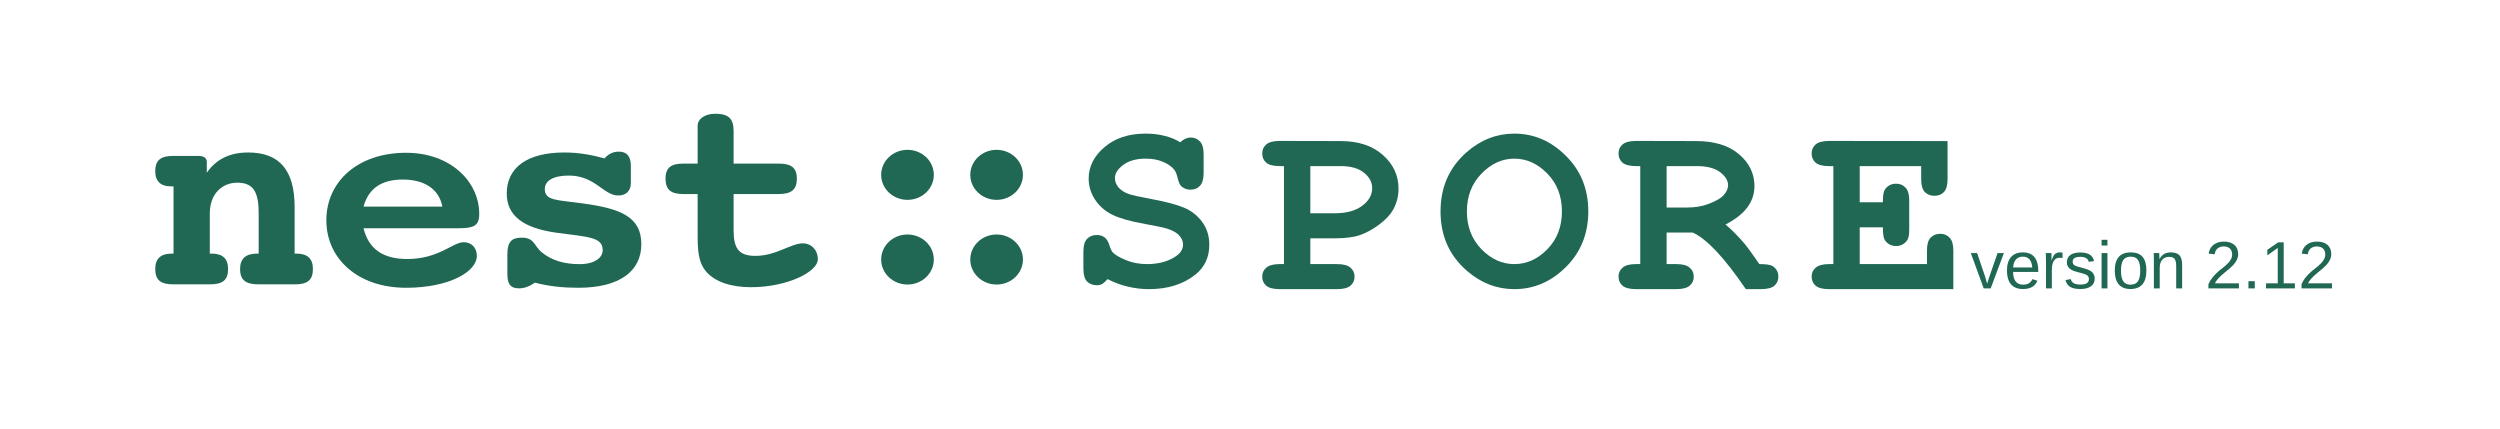
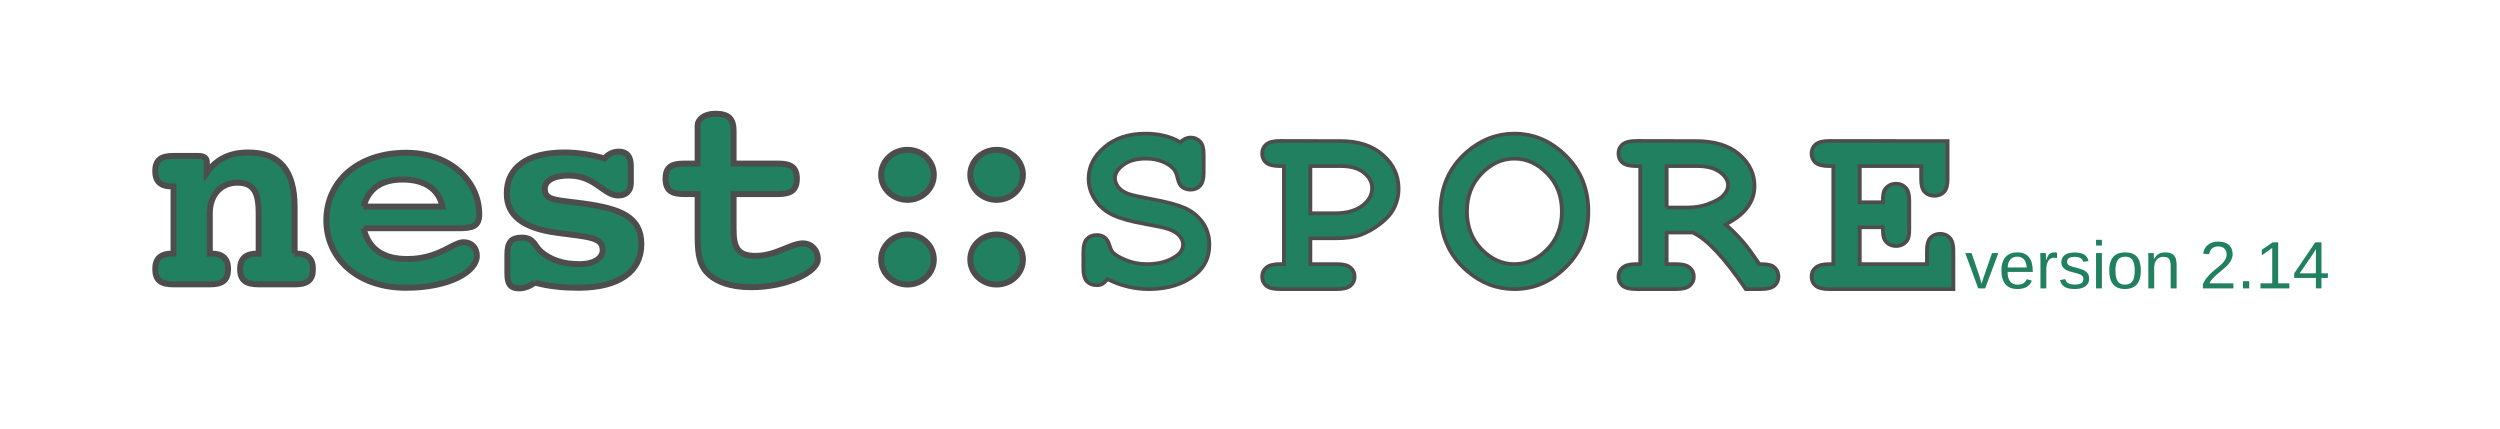
<svg xmlns="http://www.w3.org/2000/svg" width="420" height="72" id="svg3876" version="1.1">
  <defs id="defs3878" />
  <g id="layer1" transform="translate(-381.8331,-581.4139)">
    <g transform="translate(255.8003,-197.1429)" id="g4411">
-       <path d="m 175.532,821.161 0,-7.799 c 0,-6.125 -2.468,-9.187 -7.806,-9.187 -3.122,0 -5.389,1.148 -6.95,3.397 l 0,-1.818 c 0,-0.622 -0.453,-1.005 -1.41,-1.005 l -4.18,0 c -2.065,0 -3.072,0.622 -3.072,2.584 0,1.675 0.907,2.536 2.669,2.536 0.101,0 0.252,0 0.403,0 l 0,11.292 c -0.101,0 -0.201,0 -0.302,0 -1.863,0 -2.77,0.861 -2.77,2.584 0,1.914 0.957,2.584 3.072,2.584 l 6.094,0 c 2.115,0 3.072,-0.67 3.072,-2.584 0,-1.723 -0.907,-2.584 -2.77,-2.584 -0.101,0 -0.201,0 -0.302,0 l 0,-6.747 c 0,-3.302 2.065,-5.168 4.633,-5.168 2.82,0 3.576,1.77 3.576,5.168 l 0,6.747 c -0.101,0 -0.201,0 -0.302,0 -1.863,0 -2.82,0.861 -2.82,2.584 0,1.914 1.007,2.584 3.122,2.584 l 6.043,0 c 2.115,0 3.072,-0.67 3.072,-2.584 0,-1.723 -0.906,-2.584 -2.77,-2.584 -0.101,0 -0.201,0 -0.302,0" style="font-style:normal;font-variant:normal;font-weight:bold;font-stretch:normal;font-size:74px;line-height:0%;font-family:'Courier 10 Pitch';-inkscape-font-specification:'Courier 10 Pitch Bold';text-align:start;letter-spacing:-2.5px;word-spacing:0px;writing-mode:lr-tb;text-anchor:start;fill:#206854;fill-opacity:1;stroke:none" id="path4388" />
-       <path d="m 187.104,816.902 15.864,0 c 2.568,0 3.576,-0.335 3.576,-2.392 0,-5.455 -4.835,-10.287 -12.288,-10.287 -8.158,0 -13.396,4.881 -13.396,11.34 0,6.46 5.288,11.34 13.396,11.34 7.202,0 11.885,-2.68 11.885,-5.359 0,-1.388 -0.906,-2.297 -2.216,-2.297 -1.813,0 -4.18,2.823 -9.468,2.823 -4.079,0 -6.497,-1.675 -7.353,-5.168 m 0,-3.636 c 0.856,-3.062 3.022,-4.546 6.597,-4.546 3.676,0 6.094,1.627 6.648,4.546 l -13.245,0" style="font-style:normal;font-variant:normal;font-weight:bold;font-stretch:normal;font-size:74px;line-height:0%;font-family:'Courier 10 Pitch';-inkscape-font-specification:'Courier 10 Pitch Bold';text-align:start;letter-spacing:-2.5px;word-spacing:0px;writing-mode:lr-tb;text-anchor:start;fill:#206854;fill-opacity:1;stroke:none" id="path4390" />
-       <path d="m 215.899,826.042 c 2.367,0.622 4.734,0.861 7.302,0.861 6.899,0 10.576,-2.775 10.576,-7.321 0,-4.593 -3.475,-5.981 -9.77,-6.842 -4.432,-0.622 -6.446,-0.431 -6.446,-2.44 0,-1.34 1.36,-2.249 4.029,-2.249 4.432,0 5.842,3.349 8.31,3.349 1.309,0 2.115,-0.766 2.115,-2.105 l 0,-2.871 c 0,-1.579 -0.655,-2.392 -2.014,-2.392 -0.957,0 -1.763,0.383 -2.417,1.148 -2.317,-0.67 -4.532,-1.005 -6.748,-1.005 -6.245,0 -9.669,2.536 -9.669,6.89 0,3.732 2.77,5.838 8.461,6.603 5.338,0.718 7.655,0.718 7.655,2.919 0,1.244 -1.309,2.345 -3.878,2.345 -2.719,0 -4.784,-0.67 -6.446,-2.058 -1.209,-1.053 -1.158,-2.392 -3.273,-2.392 -1.763,0 -2.417,0.766 -2.417,2.823 l 0,3.158 c 0,1.627 0.353,2.536 1.964,2.536 0.906,0 1.763,-0.335 2.669,-0.957" style="font-style:normal;font-variant:normal;font-weight:bold;font-stretch:normal;font-size:74px;line-height:0%;font-family:'Courier 10 Pitch';-inkscape-font-specification:'Courier 10 Pitch Bold';text-align:start;letter-spacing:-2.5px;word-spacing:0px;writing-mode:lr-tb;text-anchor:start;fill:#206854;fill-opacity:1;stroke:none" id="path4392" />
-       <path d="m 240.918,811.161 2.317,0 0,5.981 c 0,0.191 0,0.383 0,0.526 0,2.823 0.051,4.976 1.511,6.603 1.41,1.579 3.979,2.536 7.453,2.536 6.094,0 11.23,-2.584 11.23,-4.689 0,-1.627 -1.158,-2.68 -2.468,-2.68 -2.115,0 -4.533,2.105 -8.007,2.105 -2.921,0 -3.676,-1.34 -3.676,-4.402 l 0,-5.981 7.504,0 c 2.065,0 3.122,-0.622 3.122,-2.584 0,-1.962 -1.058,-2.536 -3.122,-2.536 l -7.504,0 0,-5.455 c 0,-2.01 -0.755,-2.919 -3.072,-2.919 -1.914,0 -2.971,1.005 -2.971,1.962 0,0.096 0,0.383 0,0.957 l 0,5.455 -2.317,0 c -2.065,0 -3.072,0.574 -3.072,2.536 0,1.962 1.007,2.584 3.072,2.584" style="font-style:normal;font-variant:normal;font-weight:bold;font-stretch:normal;font-size:74px;line-height:0%;font-family:'Courier 10 Pitch';-inkscape-font-specification:'Courier 10 Pitch Bold';text-align:start;letter-spacing:-2.5px;word-spacing:0px;writing-mode:lr-tb;text-anchor:start;fill:#206854;fill-opacity:1;stroke:none" id="path4394" />
-       <path id="path4239" d="m 282.915,807.93 c 0,2.321 -1.98,4.203 -4.424,4.203 -2.443,0 -4.424,-1.882 -4.424,-4.203 0,-2.321 1.981,-4.203 4.424,-4.203 2.443,0 4.424,1.882 4.424,4.203 z" style="fill:#206854;fill-opacity:1;stroke:none" />
-       <path id="path4241" d="m 297.887,807.93 c 0,2.321 -1.981,4.203 -4.424,4.203 -2.443,0 -4.424,-1.882 -4.424,-4.203 0,-2.321 1.981,-4.203 4.424,-4.203 2.443,0 4.424,1.882 4.424,4.203 z" style="fill:#206854;fill-opacity:1;stroke:none" />
-       <path id="path4243" d="m 297.887,822.155 c 0,2.321 -1.981,4.203 -4.424,4.203 -2.443,0 -4.424,-1.882 -4.424,-4.203 0,-2.321 1.981,-4.203 4.424,-4.203 2.443,0 4.424,1.882 4.424,4.203 z" style="fill:#206854;fill-opacity:1;stroke:none" />
-       <path id="path4245" d="m 282.915,822.155 c 0,2.321 -1.98,4.203 -4.424,4.203 -2.443,0 -4.424,-1.882 -4.424,-4.203 0,-2.321 1.981,-4.203 4.424,-4.203 2.443,0 4.424,1.882 4.424,4.203 z" style="fill:#206854;fill-opacity:1;stroke:none" />
-       <g style="font-style:normal;font-variant:normal;font-weight:bold;font-stretch:normal;font-size:67.901px;line-height:0%;font-family:'Courier New';-inkscape-font-specification:'Courier New, Bold';text-align:start;letter-spacing:0px;word-spacing:0px;writing-mode:lr-tb;text-anchor:start;fill:#206854;fill-opacity:1;stroke:none;stroke-width:1px;stroke-linecap:butt;stroke-linejoin:miter;stroke-opacity:1" id="text4241-8" transform="matrix(0.6515989,0,0,0.6190921,42.73381,318.5236)">
-         <path d="m 413.399,818.82 q -0.895,1.061 -1.459,1.359 -0.53,0.298 -1.326,0.298 -1.558,0 -2.52,-1.028 -0.928,-1.061 -0.928,-3.481 l 0,-4.575 q 0,-2.453 0.928,-3.481 0.961,-1.061 2.52,-1.061 1.194,0 1.989,0.63 0.829,0.63 1.26,2.122 0.431,1.459 0.895,1.989 0.962,1.028 3.415,2.089 2.453,1.061 5.371,1.061 4.542,0 7.46,-2.122 1.857,-1.293 1.857,-3.183 0,-1.26 -0.895,-2.354 -0.895,-1.127 -2.918,-1.857 -1.326,-0.497 -5.935,-1.359 -5.57,-1.028 -8.421,-2.487 -2.851,-1.459 -4.509,-4.111 -1.658,-2.652 -1.658,-5.736 0,-4.874 4.078,-8.521 4.078,-3.68 10.61,-3.68 2.619,0 4.841,0.597 2.255,0.564 4.078,1.757 1.326,-1.293 2.652,-1.293 1.492,0 2.42,1.061 0.962,1.028 0.962,3.448 l 0,5.106 q 0,2.453 -0.962,3.514 -0.928,1.028 -2.42,1.028 -1.26,0 -2.188,-0.763 -0.729,-0.564 -1.094,-2.255 -0.365,-1.691 -0.928,-2.42 -0.961,-1.26 -2.884,-2.122 -1.923,-0.862 -4.443,-0.862 -3.68,0 -5.835,1.724 -2.122,1.691 -2.122,3.548 0,1.26 0.862,2.453 0.895,1.16 2.586,1.824 1.127,0.464 6.333,1.492 5.238,1.028 8.024,2.255 2.818,1.227 4.675,3.846 1.857,2.619 1.857,6.233 0,5.04 -3.548,8.057 -4.708,3.979 -12.002,3.979 -2.818,0 -5.504,-0.696 -2.652,-0.663 -5.172,-2.022 z" style="line-height:0%;letter-spacing:0px;fill:#206854;fill-opacity:1" id="path4190" />
+       <path d="m 175.532,821.161 0,-7.799 c 0,-6.125 -2.468,-9.187 -7.806,-9.187 -3.122,0 -5.389,1.148 -6.95,3.397 l 0,-1.818 c 0,-0.622 -0.453,-1.005 -1.41,-1.005 l -4.18,0 c -2.065,0 -3.072,0.622 -3.072,2.584 0,1.675 0.907,2.536 2.669,2.536 0.101,0 0.252,0 0.403,0 l 0,11.292 c -0.101,0 -0.201,0 -0.302,0 -1.863,0 -2.77,0.861 -2.77,2.584 0,1.914 0.957,2.584 3.072,2.584 l 6.094,0 c 2.115,0 3.072,-0.67 3.072,-2.584 0,-1.723 -0.907,-2.584 -2.77,-2.584 -0.101,0 -0.201,0 -0.302,0 l 0,-6.747 c 0,-3.302 2.065,-5.168 4.633,-5.168 2.82,0 3.576,1.77 3.576,5.168 l 0,6.747 c -0.101,0 -0.201,0 -0.302,0 -1.863,0 -2.82,0.861 -2.82,2.584 0,1.914 1.007,2.584 3.122,2.584 l 6.043,0 c 2.115,0 3.072,-0.67 3.072,-2.584 0,-1.723 -0.906,-2.584 -2.77,-2.584 -0.101,0 -0.201,0 -0.302,0" style="font-style:normal;font-variant:normal;font-weight:bold;font-stretch:normal;font-size:74px;line-height:0%;font-family:'Courier 10 Pitch';-inkscape-font-specification:'Courier 10 Pitch Bold';text-align:start;letter-spacing:-2.5px;word-spacing:0px;writing-mode:lr-tb;text-anchor:start;fill:#208060;fill-opacity:1;stroke:#4d4d4d" id="path4388" />
+       <path d="m 187.104,816.902 15.864,0 c 2.568,0 3.576,-0.335 3.576,-2.392 0,-5.455 -4.835,-10.287 -12.288,-10.287 -8.158,0 -13.396,4.881 -13.396,11.34 0,6.46 5.288,11.34 13.396,11.34 7.202,0 11.885,-2.68 11.885,-5.359 0,-1.388 -0.906,-2.297 -2.216,-2.297 -1.813,0 -4.18,2.823 -9.468,2.823 -4.079,0 -6.497,-1.675 -7.353,-5.168 m 0,-3.636 c 0.856,-3.062 3.022,-4.546 6.597,-4.546 3.676,0 6.094,1.627 6.648,4.546 l -13.245,0" style="font-style:normal;font-variant:normal;font-weight:bold;font-stretch:normal;font-size:74px;line-height:0%;font-family:'Courier 10 Pitch';-inkscape-font-specification:'Courier 10 Pitch Bold';text-align:start;letter-spacing:-2.5px;word-spacing:0px;writing-mode:lr-tb;text-anchor:start;fill:#208060;fill-opacity:1;stroke:#4d4d4d" id="path4390" />
+       <path d="m 215.899,826.042 c 2.367,0.622 4.734,0.861 7.302,0.861 6.899,0 10.576,-2.775 10.576,-7.321 0,-4.593 -3.475,-5.981 -9.77,-6.842 -4.432,-0.622 -6.446,-0.431 -6.446,-2.44 0,-1.34 1.36,-2.249 4.029,-2.249 4.432,0 5.842,3.349 8.31,3.349 1.309,0 2.115,-0.766 2.115,-2.105 l 0,-2.871 c 0,-1.579 -0.655,-2.392 -2.014,-2.392 -0.957,0 -1.763,0.383 -2.417,1.148 -2.317,-0.67 -4.532,-1.005 -6.748,-1.005 -6.245,0 -9.669,2.536 -9.669,6.89 0,3.732 2.77,5.838 8.461,6.603 5.338,0.718 7.655,0.718 7.655,2.919 0,1.244 -1.309,2.345 -3.878,2.345 -2.719,0 -4.784,-0.67 -6.446,-2.058 -1.209,-1.053 -1.158,-2.392 -3.273,-2.392 -1.763,0 -2.417,0.766 -2.417,2.823 l 0,3.158 c 0,1.627 0.353,2.536 1.964,2.536 0.906,0 1.763,-0.335 2.669,-0.957" style="font-style:normal;font-variant:normal;font-weight:bold;font-stretch:normal;font-size:74px;line-height:0%;font-family:'Courier 10 Pitch';-inkscape-font-specification:'Courier 10 Pitch Bold';text-align:start;letter-spacing:-2.5px;word-spacing:0px;writing-mode:lr-tb;text-anchor:start;fill:#208060;fill-opacity:1;stroke:#4d4d4d" id="path4392" />
+       <path d="m 240.918,811.161 2.317,0 0,5.981 c 0,0.191 0,0.383 0,0.526 0,2.823 0.051,4.976 1.511,6.603 1.41,1.579 3.979,2.536 7.453,2.536 6.094,0 11.23,-2.584 11.23,-4.689 0,-1.627 -1.158,-2.68 -2.468,-2.68 -2.115,0 -4.533,2.105 -8.007,2.105 -2.921,0 -3.676,-1.34 -3.676,-4.402 l 0,-5.981 7.504,0 c 2.065,0 3.122,-0.622 3.122,-2.584 0,-1.962 -1.058,-2.536 -3.122,-2.536 l -7.504,0 0,-5.455 c 0,-2.01 -0.755,-2.919 -3.072,-2.919 -1.914,0 -2.971,1.005 -2.971,1.962 0,0.096 0,0.383 0,0.957 l 0,5.455 -2.317,0 c -2.065,0 -3.072,0.574 -3.072,2.536 0,1.962 1.007,2.584 3.072,2.584" style="font-style:normal;font-variant:normal;font-weight:bold;font-stretch:normal;font-size:74px;line-height:0%;font-family:'Courier 10 Pitch';-inkscape-font-specification:'Courier 10 Pitch Bold';text-align:start;letter-spacing:-2.5px;word-spacing:0px;writing-mode:lr-tb;text-anchor:start;fill:#208060;fill-opacity:1;stroke:#4d4d4d" id="path4394" />
+       <path id="path4239" d="m 282.915,807.93 c 0,2.321 -1.98,4.203 -4.424,4.203 -2.443,0 -4.424,-1.882 -4.424,-4.203 0,-2.321 1.981,-4.203 4.424,-4.203 2.443,0 4.424,1.882 4.424,4.203 z" style="fill:#208060;fill-opacity:1;stroke:#4d4d4d" />
+       <path id="path4241" d="m 297.887,807.93 c 0,2.321 -1.981,4.203 -4.424,4.203 -2.443,0 -4.424,-1.882 -4.424,-4.203 0,-2.321 1.981,-4.203 4.424,-4.203 2.443,0 4.424,1.882 4.424,4.203 z" style="fill:#208060;fill-opacity:1;stroke:#4d4d4d" />
+       <path id="path4243" d="m 297.887,822.155 c 0,2.321 -1.981,4.203 -4.424,4.203 -2.443,0 -4.424,-1.882 -4.424,-4.203 0,-2.321 1.981,-4.203 4.424,-4.203 2.443,0 4.424,1.882 4.424,4.203 z" style="fill:#208060;fill-opacity:1;stroke:#4d4d4d" />
+       <path id="path4245" d="m 282.915,822.155 c 0,2.321 -1.98,4.203 -4.424,4.203 -2.443,0 -4.424,-1.882 -4.424,-4.203 0,-2.321 1.981,-4.203 4.424,-4.203 2.443,0 4.424,1.882 4.424,4.203 z" style="fill:#208060;fill-opacity:1;stroke:#4d4d4d" />
+       <g style="font-style:normal;font-variant:normal;font-weight:bold;font-stretch:normal;font-size:67.901px;line-height:0%;font-family:'Courier New';-inkscape-font-specification:'Courier New, Bold';text-align:start;letter-spacing:0px;word-spacing:0px;writing-mode:lr-tb;text-anchor:start;fill:#208060;fill-opacity:1;stroke:#4d4d4d;stroke-width:1px;stroke-linecap:butt;stroke-linejoin:miter;stroke-opacity:1" id="text4241-8" transform="matrix(0.6515989,0,0,0.6190921,42.73381,318.5236)">
+         <path d="m 413.399,818.82 q -0.895,1.061 -1.459,1.359 -0.53,0.298 -1.326,0.298 -1.558,0 -2.52,-1.028 -0.928,-1.061 -0.928,-3.481 l 0,-4.575 q 0,-2.453 0.928,-3.481 0.961,-1.061 2.52,-1.061 1.194,0 1.989,0.63 0.829,0.63 1.26,2.122 0.431,1.459 0.895,1.989 0.962,1.028 3.415,2.089 2.453,1.061 5.371,1.061 4.542,0 7.46,-2.122 1.857,-1.293 1.857,-3.183 0,-1.26 -0.895,-2.354 -0.895,-1.127 -2.918,-1.857 -1.326,-0.497 -5.935,-1.359 -5.57,-1.028 -8.421,-2.487 -2.851,-1.459 -4.509,-4.111 -1.658,-2.652 -1.658,-5.736 0,-4.874 4.078,-8.521 4.078,-3.68 10.61,-3.68 2.619,0 4.841,0.597 2.255,0.564 4.078,1.757 1.326,-1.293 2.652,-1.293 1.492,0 2.42,1.061 0.962,1.028 0.962,3.448 l 0,5.106 q 0,2.453 -0.962,3.514 -0.928,1.028 -2.42,1.028 -1.26,0 -2.188,-0.763 -0.729,-0.564 -1.094,-2.255 -0.365,-1.691 -0.928,-2.42 -0.961,-1.26 -2.884,-2.122 -1.923,-0.862 -4.443,-0.862 -3.68,0 -5.835,1.724 -2.122,1.691 -2.122,3.548 0,1.26 0.862,2.453 0.895,1.16 2.586,1.824 1.127,0.464 6.333,1.492 5.238,1.028 8.024,2.255 2.818,1.227 4.675,3.846 1.857,2.619 1.857,6.233 0,5.04 -3.548,8.057 -4.708,3.979 -12.002,3.979 -2.818,0 -5.504,-0.696 -2.652,-0.663 -5.172,-2.022 z" style="line-height:0%;letter-spacing:0px;fill:#208060;fill-opacity:1;stroke:#4d4d4d" id="path4190" />
      </g>
-       <g style="font-style:normal;font-variant:normal;font-weight:bold;font-stretch:normal;font-size:67.901px;line-height:0%;font-family:'Courier New';-inkscape-font-specification:'Courier New, Bold';text-align:start;letter-spacing:0px;word-spacing:0px;writing-mode:lr-tb;text-anchor:start;fill:#206854;fill-opacity:1;stroke:none;stroke-width:1px;stroke-linecap:butt;stroke-linejoin:miter;stroke-opacity:1" id="text4241-8-5" transform="matrix(0.6515989,0,0,0.6190921,42.73381,318.5236)">
-         <path d="m 465.673,807.747 0,6.996 6.863,0 q 2.453,0 3.481,0.961 1.061,0.928 1.061,2.453 0,1.492 -1.061,2.453 -1.028,0.928 -3.481,0.928 l -14.721,0 q -2.453,0 -3.514,-0.928 -1.028,-0.961 -1.028,-2.487 0,-1.492 1.061,-2.42 1.061,-0.961 3.481,-0.961 l 1.061,0 0,-26.59 -1.061,0 q -2.453,0 -3.514,-0.928 -1.028,-0.961 -1.028,-2.487 0,-1.525 1.028,-2.453 1.061,-0.962 3.514,-0.962 l 15.649,0.033 q 6.896,0 10.908,3.78 4.045,3.747 4.045,9.151 0,2.984 -1.359,5.636 -1.028,1.989 -3.448,3.945 -2.387,1.923 -4.907,2.918 -2.487,0.961 -6.598,0.961 l -6.432,0 z m 0,-6.797 6.299,0 q 4.443,0 7.029,-1.989 2.619,-2.022 2.619,-4.841 0,-2.387 -2.122,-4.178 -2.089,-1.79 -6.001,-1.79 l -7.825,0 0,12.798 z" style="line-height:0%;letter-spacing:0px;fill:#206854;fill-opacity:1" id="path4187" />
+       <g style="font-style:normal;font-variant:normal;font-weight:bold;font-stretch:normal;font-size:67.901px;line-height:0%;font-family:'Courier New';-inkscape-font-specification:'Courier New, Bold';text-align:start;letter-spacing:0px;word-spacing:0px;writing-mode:lr-tb;text-anchor:start;fill:#208060;fill-opacity:1;stroke:#4d4d4d;stroke-width:1px;stroke-linecap:butt;stroke-linejoin:miter;stroke-opacity:1" id="text4241-8-5" transform="matrix(0.6515989,0,0,0.6190921,42.73381,318.5236)">
+         <path d="m 465.673,807.747 0,6.996 6.863,0 q 2.453,0 3.481,0.961 1.061,0.928 1.061,2.453 0,1.492 -1.061,2.453 -1.028,0.928 -3.481,0.928 l -14.721,0 q -2.453,0 -3.514,-0.928 -1.028,-0.961 -1.028,-2.487 0,-1.492 1.061,-2.42 1.061,-0.961 3.481,-0.961 l 1.061,0 0,-26.59 -1.061,0 q -2.453,0 -3.514,-0.928 -1.028,-0.961 -1.028,-2.487 0,-1.525 1.028,-2.453 1.061,-0.962 3.514,-0.962 l 15.649,0.033 q 6.896,0 10.908,3.78 4.045,3.747 4.045,9.151 0,2.984 -1.359,5.636 -1.028,1.989 -3.448,3.945 -2.387,1.923 -4.907,2.918 -2.487,0.961 -6.598,0.961 l -6.432,0 z m 0,-6.797 6.299,0 q 4.443,0 7.029,-1.989 2.619,-2.022 2.619,-4.841 0,-2.387 -2.122,-4.178 -2.089,-1.79 -6.001,-1.79 l -7.825,0 0,12.798 z" style="line-height:0%;letter-spacing:0px;fill:#208060;fill-opacity:1;stroke:#4d4d4d" id="path4187" />
      </g>
-       <g style="font-style:normal;font-variant:normal;font-weight:bold;font-stretch:normal;font-size:67.901px;line-height:0%;font-family:'Courier New';-inkscape-font-specification:'Courier New, Bold';text-align:start;letter-spacing:0px;word-spacing:0px;writing-mode:lr-tb;text-anchor:start;fill:#206854;fill-opacity:1;stroke:none;stroke-width:1px;stroke-linecap:butt;stroke-linejoin:miter;stroke-opacity:1" id="text4241-8-8" transform="matrix(0.6515989,0,0,0.6190921,42.73381,318.5236)">
-         <path d="m 537.342,800.453 q 0,9.051 -5.769,15.086 -5.736,6.001 -13.295,6.001 -6.797,0 -12.267,-5.006 -6.764,-6.2 -6.764,-16.08 0,-9.88 6.764,-16.113 5.471,-5.006 12.267,-5.006 7.559,0 13.295,6.034 5.769,6.001 5.769,15.086 z m -6.797,0 q 0,-6.2 -3.747,-10.245 -3.747,-4.078 -8.521,-4.078 -4.741,0 -8.488,4.078 -3.747,4.078 -3.747,10.245 0,6.167 3.747,10.245 3.747,4.045 8.488,4.045 4.774,0 8.521,-4.045 3.747,-4.045 3.747,-10.245 z" style="line-height:0%;letter-spacing:0px;fill:#206854;fill-opacity:1" id="path4184" />
+       <g style="font-style:normal;font-variant:normal;font-weight:bold;font-stretch:normal;font-size:67.901px;line-height:0%;font-family:'Courier New';-inkscape-font-specification:'Courier New, Bold';text-align:start;letter-spacing:0px;word-spacing:0px;writing-mode:lr-tb;text-anchor:start;fill:#208060;fill-opacity:1;stroke:#4d4d4d;stroke-width:1px;stroke-linecap:butt;stroke-linejoin:miter;stroke-opacity:1" id="text4241-8-8" transform="matrix(0.6515989,0,0,0.6190921,42.73381,318.5236)">
+         <path d="m 537.342,800.453 q 0,9.051 -5.769,15.086 -5.736,6.001 -13.295,6.001 -6.797,0 -12.267,-5.006 -6.764,-6.2 -6.764,-16.08 0,-9.88 6.764,-16.113 5.471,-5.006 12.267,-5.006 7.559,0 13.295,6.034 5.769,6.001 5.769,15.086 z m -6.797,0 q 0,-6.2 -3.747,-10.245 -3.747,-4.078 -8.521,-4.078 -4.741,0 -8.488,4.078 -3.747,4.078 -3.747,10.245 0,6.167 3.747,10.245 3.747,4.045 8.488,4.045 4.774,0 8.521,-4.045 3.747,-4.045 3.747,-10.245 z" style="line-height:0%;letter-spacing:0px;fill:#208060;fill-opacity:1;stroke:#4d4d4d" id="path4184" />
      </g>
-       <g style="font-style:normal;font-variant:normal;font-weight:bold;font-stretch:normal;font-size:67.901px;line-height:0%;font-family:'Courier New';-inkscape-font-specification:'Courier New, Bold';text-align:start;letter-spacing:0px;word-spacing:0px;writing-mode:lr-tb;text-anchor:start;fill:#206854;fill-opacity:1;stroke:none;stroke-width:1px;stroke-linecap:butt;stroke-linejoin:miter;stroke-opacity:1" id="text4241-8-2" transform="matrix(0.6515989,0,0,0.6190921,42.73381,318.5236)">
-         <path d="m 557.538,806.188 0,8.554 2.453,0 q 2.453,0 3.481,0.961 1.061,0.928 1.061,2.453 0,1.492 -1.061,2.453 -1.028,0.928 -3.481,0.928 l -10.311,0 q -2.453,0 -3.514,-0.928 -1.028,-0.961 -1.028,-2.487 0,-1.492 1.061,-2.42 1.061,-0.961 3.481,-0.961 l 1.061,0 0,-26.59 -1.061,0 q -2.453,0 -3.514,-0.928 -1.028,-0.961 -1.028,-2.487 0,-1.525 1.028,-2.453 1.061,-0.962 3.514,-0.962 l 15.384,0.033 q 7.195,0 11.14,3.581 3.979,3.548 3.979,8.653 0,3.183 -1.857,5.802 -1.857,2.586 -5.603,4.609 2.155,1.89 4.609,4.841 1.525,1.89 4.111,5.902 2.586,0 3.415,0.53 1.492,1.028 1.492,2.884 0,1.492 -1.028,2.453 -1.028,0.928 -3.481,0.928 l -3.879,0 q -8.256,-12.765 -13.693,-15.351 l -6.73,0 z m 0,-6.797 5.305,0 q 2.951,0 5.272,-0.895 3.117,-1.194 4.178,-2.52 1.094,-1.326 1.094,-2.619 0,-1.923 -2.056,-3.548 -2.056,-1.658 -6.001,-1.658 l -7.791,0 0,11.24 z" style="line-height:0%;letter-spacing:0px;fill:#206854;fill-opacity:1" id="path4181" />
+       <g style="font-style:normal;font-variant:normal;font-weight:bold;font-stretch:normal;font-size:67.901px;line-height:0%;font-family:'Courier New';-inkscape-font-specification:'Courier New, Bold';text-align:start;letter-spacing:0px;word-spacing:0px;writing-mode:lr-tb;text-anchor:start;fill:#208060;fill-opacity:1;stroke:#4d4d4d;stroke-width:1px;stroke-linecap:butt;stroke-linejoin:miter;stroke-opacity:1" id="text4241-8-2" transform="matrix(0.6515989,0,0,0.6190921,42.73381,318.5236)">
+         <path d="m 557.538,806.188 0,8.554 2.453,0 q 2.453,0 3.481,0.961 1.061,0.928 1.061,2.453 0,1.492 -1.061,2.453 -1.028,0.928 -3.481,0.928 l -10.311,0 q -2.453,0 -3.514,-0.928 -1.028,-0.961 -1.028,-2.487 0,-1.492 1.061,-2.42 1.061,-0.961 3.481,-0.961 l 1.061,0 0,-26.59 -1.061,0 q -2.453,0 -3.514,-0.928 -1.028,-0.961 -1.028,-2.487 0,-1.525 1.028,-2.453 1.061,-0.962 3.514,-0.962 l 15.384,0.033 q 7.195,0 11.14,3.581 3.979,3.548 3.979,8.653 0,3.183 -1.857,5.802 -1.857,2.586 -5.603,4.609 2.155,1.89 4.609,4.841 1.525,1.89 4.111,5.902 2.586,0 3.415,0.53 1.492,1.028 1.492,2.884 0,1.492 -1.028,2.453 -1.028,0.928 -3.481,0.928 l -3.879,0 q -8.256,-12.765 -13.693,-15.351 l -6.73,0 z m 0,-6.797 5.305,0 q 2.951,0 5.272,-0.895 3.117,-1.194 4.178,-2.52 1.094,-1.326 1.094,-2.619 0,-1.923 -2.056,-3.548 -2.056,-1.658 -6.001,-1.658 l -7.791,0 0,11.24 z" style="line-height:0%;letter-spacing:0px;fill:#208060;fill-opacity:1;stroke:#4d4d4d" id="path4181" />
      </g>
-       <g style="font-style:normal;font-variant:normal;font-weight:bold;font-stretch:normal;font-size:67.901px;line-height:0%;font-family:'Courier New';-inkscape-font-specification:'Courier New, Bold';text-align:start;letter-spacing:0px;word-spacing:0px;writing-mode:lr-tb;text-anchor:start;fill:#206854;fill-opacity:1;stroke:none;stroke-width:1px;stroke-linecap:butt;stroke-linejoin:miter;stroke-opacity:1" id="text4241-8-7" transform="matrix(0.6515989,0,0,0.6190921,42.73381,318.5236)">
-         <path d="m 607.325,804.763 0,9.98 17.34,0 0,-3.68 q 0,-2.453 0.928,-3.481 0.962,-1.061 2.487,-1.061 1.492,0 2.42,1.061 0.962,1.028 0.962,3.481 l 0,10.477 -31.995,0 q -2.453,0 -3.514,-0.928 -1.028,-0.961 -1.028,-2.487 0,-1.492 1.061,-2.42 1.061,-0.961 3.481,-0.961 l 1.061,0 0,-26.59 -1.061,0 q -2.453,0 -3.514,-0.928 -1.028,-0.961 -1.028,-2.487 0,-1.525 1.028,-2.453 1.061,-0.962 3.514,-0.962 l 30.503,0.033 0,10.344 q 0,2.42 -0.928,3.481 -0.928,1.028 -2.453,1.028 -1.525,0 -2.487,-1.028 -0.928,-1.028 -0.928,-3.481 l 0,-3.548 -15.848,0 0,9.814 5.968,0 q 0,-2.652 0.497,-3.415 1.028,-1.625 2.918,-1.625 1.492,0 2.42,1.061 0.961,1.028 0.961,3.481 l 0,7.825 q 0,2.221 -0.53,2.984 -1.061,1.558 -2.851,1.558 -1.89,0 -2.918,-1.625 -0.497,-0.763 -0.497,-3.448 l -5.968,0 z" style="line-height:0%;letter-spacing:0px;fill:#206854;fill-opacity:1" id="path4178" />
+       <g style="font-style:normal;font-variant:normal;font-weight:bold;font-stretch:normal;font-size:67.901px;line-height:0%;font-family:'Courier New';-inkscape-font-specification:'Courier New, Bold';text-align:start;letter-spacing:0px;word-spacing:0px;writing-mode:lr-tb;text-anchor:start;fill:#208060;fill-opacity:1;stroke:#4d4d4d;stroke-width:1px;stroke-linecap:butt;stroke-linejoin:miter;stroke-opacity:1" id="text4241-8-7" transform="matrix(0.6515989,0,0,0.6190921,42.73381,318.5236)">
+         <path d="m 607.325,804.763 0,9.98 17.34,0 0,-3.68 q 0,-2.453 0.928,-3.481 0.962,-1.061 2.487,-1.061 1.492,0 2.42,1.061 0.962,1.028 0.962,3.481 l 0,10.477 -31.995,0 q -2.453,0 -3.514,-0.928 -1.028,-0.961 -1.028,-2.487 0,-1.492 1.061,-2.42 1.061,-0.961 3.481,-0.961 l 1.061,0 0,-26.59 -1.061,0 q -2.453,0 -3.514,-0.928 -1.028,-0.961 -1.028,-2.487 0,-1.525 1.028,-2.453 1.061,-0.962 3.514,-0.962 l 30.503,0.033 0,10.344 q 0,2.42 -0.928,3.481 -0.928,1.028 -2.453,1.028 -1.525,0 -2.487,-1.028 -0.928,-1.028 -0.928,-3.481 l 0,-3.548 -15.848,0 0,9.814 5.968,0 q 0,-2.652 0.497,-3.415 1.028,-1.625 2.918,-1.625 1.492,0 2.42,1.061 0.961,1.028 0.961,3.481 l 0,7.825 q 0,2.221 -0.53,2.984 -1.061,1.558 -2.851,1.558 -1.89,0 -2.918,-1.625 -0.497,-0.763 -0.497,-3.448 l -5.968,0 z" style="line-height:0%;letter-spacing:0px;fill:#208060;fill-opacity:1;stroke:#4d4d4d" id="path4178" />
      </g>
-       <text xml:space="preserve" style="color:#000000;font-style:normal;font-variant:normal;font-weight:normal;font-stretch:normal;font-size:11.044px;line-height:125%;font-family:Arial;-inkscape-font-specification:Arial;text-indent:0;text-align:center;text-decoration:none;text-decoration-line:none;text-decoration-style:solid;text-decoration-color:#000000;letter-spacing:0px;word-spacing:0px;text-transform:none;direction:ltr;block-progression:tb;writing-mode:lr-tb;baseline-shift:baseline;text-anchor:middle;white-space:normal;clip-rule:nonzero;display:inline;overflow:visible;visibility:visible;opacity:1;isolation:auto;mix-blend-mode:normal;color-interpolation:sRGB;color-interpolation-filters:linearRGB;solid-color:#000000;solid-opacity:1;fill:#206854;fill-opacity:1;fill-rule:nonzero;stroke:none;stroke-width:1;stroke-linecap:butt;stroke-linejoin:miter;stroke-miterlimit:4;stroke-dasharray:none;stroke-dashoffset:0;stroke-opacity:1;marker:none;color-rendering:auto;image-rendering:auto;shape-rendering:auto;text-rendering:auto;enable-background:accumulate;" x="498.479" y="827.003" id="text5106">
-         <tspan id="tspan5108" x="498.479" y="827.003" style="font-size:11.25px;fill:#206854;fill-opacity:1;">version 2.12</tspan>
+       <text xml:space="preserve" style="color:#000000;font-style:normal;font-variant:normal;font-weight:normal;font-stretch:normal;line-height:0%;font-family:Arial;-inkscape-font-specification:Arial;text-indent:0;text-align:center;text-decoration:none;text-decoration-line:none;text-decoration-style:solid;text-decoration-color:#000000;letter-spacing:0px;word-spacing:0px;text-transform:none;writing-mode:lr-tb;direction:ltr;baseline-shift:baseline;text-anchor:middle;white-space:normal;clip-rule:nonzero;display:inline;overflow:visible;visibility:visible;opacity:1;isolation:auto;mix-blend-mode:normal;color-interpolation:sRGB;color-interpolation-filters:linearRGB;solid-color:#000000;solid-opacity:1;fill:#208060;fill-opacity:1;fill-rule:nonzero;stroke:none;stroke-width:1;stroke-linecap:butt;stroke-linejoin:miter;stroke-miterlimit:4;stroke-dasharray:none;stroke-dashoffset:0;stroke-opacity:1;marker:none;color-rendering:auto;image-rendering:auto;shape-rendering:auto;text-rendering:auto;enable-background:accumulate;" x="498.479" y="827.003" id="text5106">
+         <tspan id="tspan5108" x="498.479" y="827.003" style="font-size:11.25px;line-height:1.25;fill:#208060;fill-opacity:1;">version 2.14</tspan>
      </text>
    </g>
  </g>
</svg>
